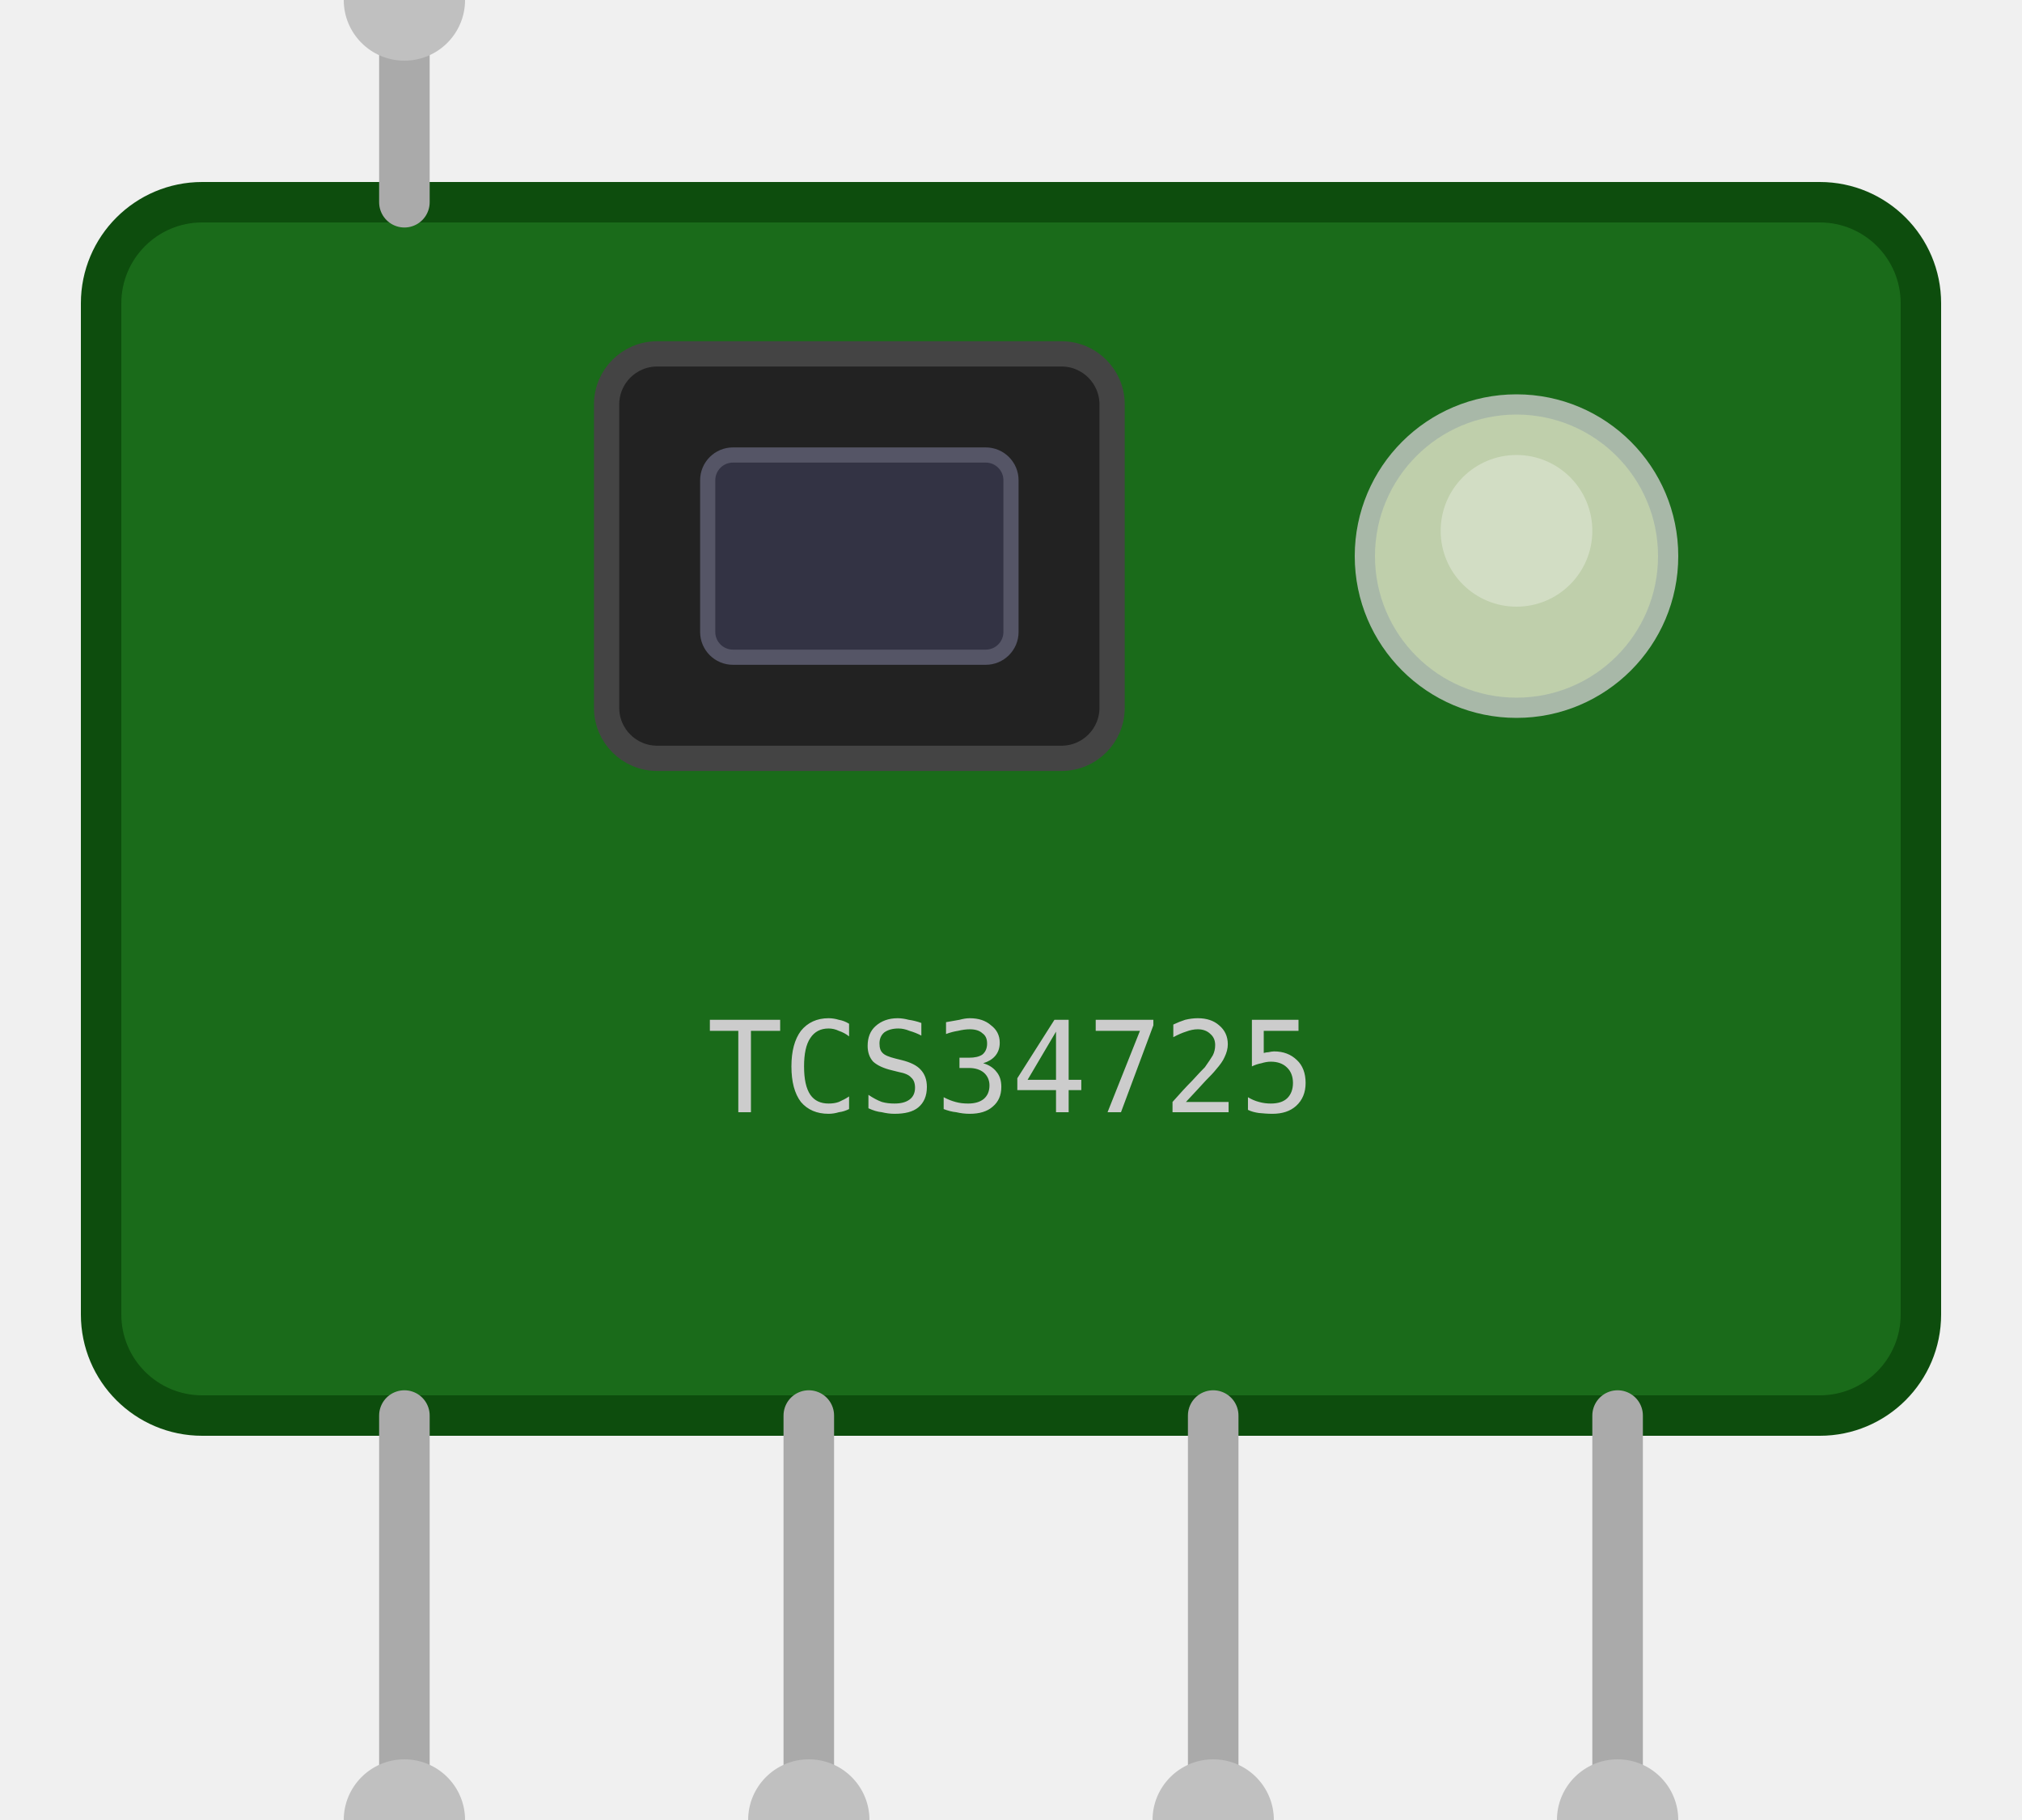
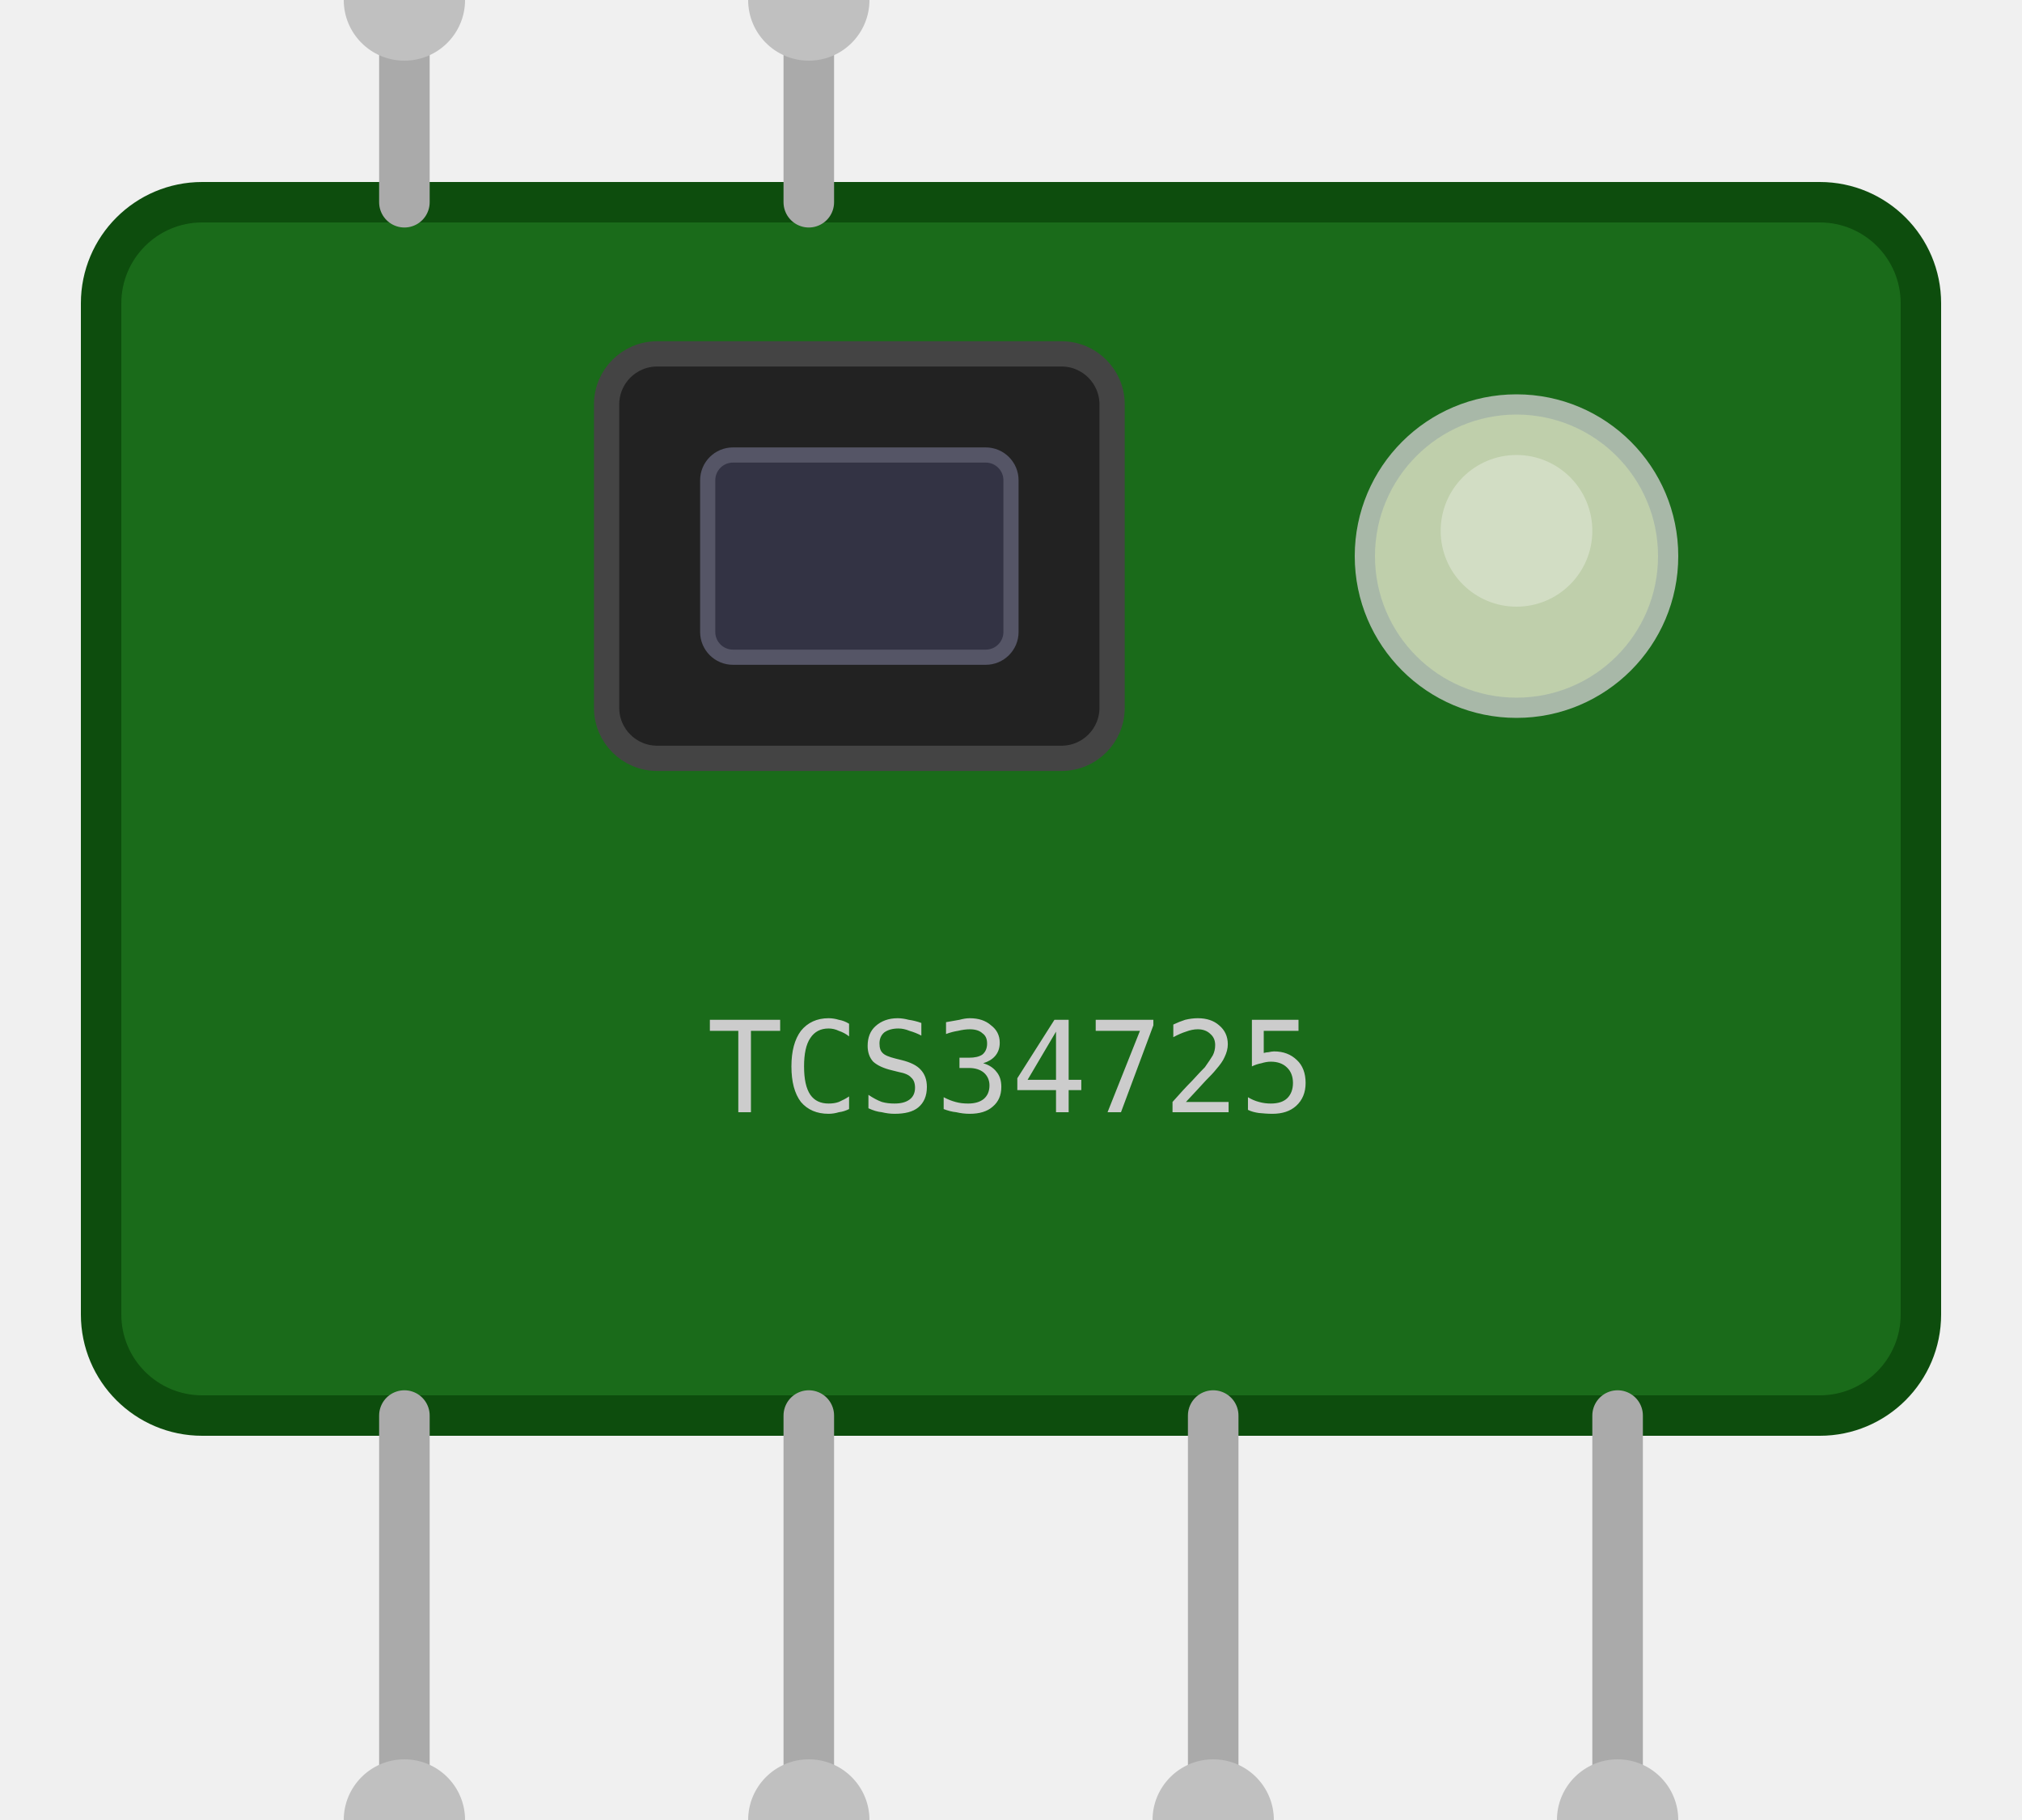
<svg xmlns="http://www.w3.org/2000/svg" viewBox="0 0 40 36" width="40" height="36">
  <rect x="2" y="4" width="36" height="24" rx="2" fill="#1a6b1a" stroke="#0d4d0d" stroke-width="0.8" />
  <rect x="12" y="7" width="10" height="8" rx="1" fill="#222" stroke="#444" stroke-width="0.5" />
  <rect x="14" y="9" width="6" height="4" rx="0.5" fill="#334" stroke="#556" stroke-width="0.3" />
  <circle cx="30" cy="11" r="3" fill="#e8e8d0" stroke="#ccc" stroke-width="0.4" opacity="0.8" />
  <circle cx="30" cy="10.5" r="1.5" fill="#fff" opacity="0.3" />
  <text x="20" y="22" text-anchor="middle" font-family="monospace" font-size="2.5" fill="#ccc">TCS34725</text>
  <line x1="8" y1="28" x2="8" y2="36" stroke="#aaa" stroke-width="1" stroke-linecap="round" />
  <circle cx="8" cy="36" r="1.2" fill="#c0c0c0" />
  <line x1="16" y1="28" x2="16" y2="36" stroke="#aaa" stroke-width="1" stroke-linecap="round" />
  <circle cx="16" cy="36" r="1.2" fill="#c0c0c0" />
  <line x1="24" y1="28" x2="24" y2="36" stroke="#aaa" stroke-width="1" stroke-linecap="round" />
  <circle cx="24" cy="36" r="1.2" fill="#c0c0c0" />
  <line x1="32" y1="28" x2="32" y2="36" stroke="#aaa" stroke-width="1" stroke-linecap="round" />
  <circle cx="32" cy="36" r="1.2" fill="#c0c0c0" />
  <line x1="8" y1="4" x2="8" y2="0" stroke="#aaa" stroke-width="1" stroke-linecap="round" />
  <circle cx="8" cy="0" r="1.2" fill="#c0c0c0" />
+   <line x1="16" y1="4" x2="16" y2="0" stroke="#aaa" stroke-width="1" stroke-linecap="round" />
+   <circle cx="16" cy="0" r="1.2" fill="#c0c0c0" />
</svg>
